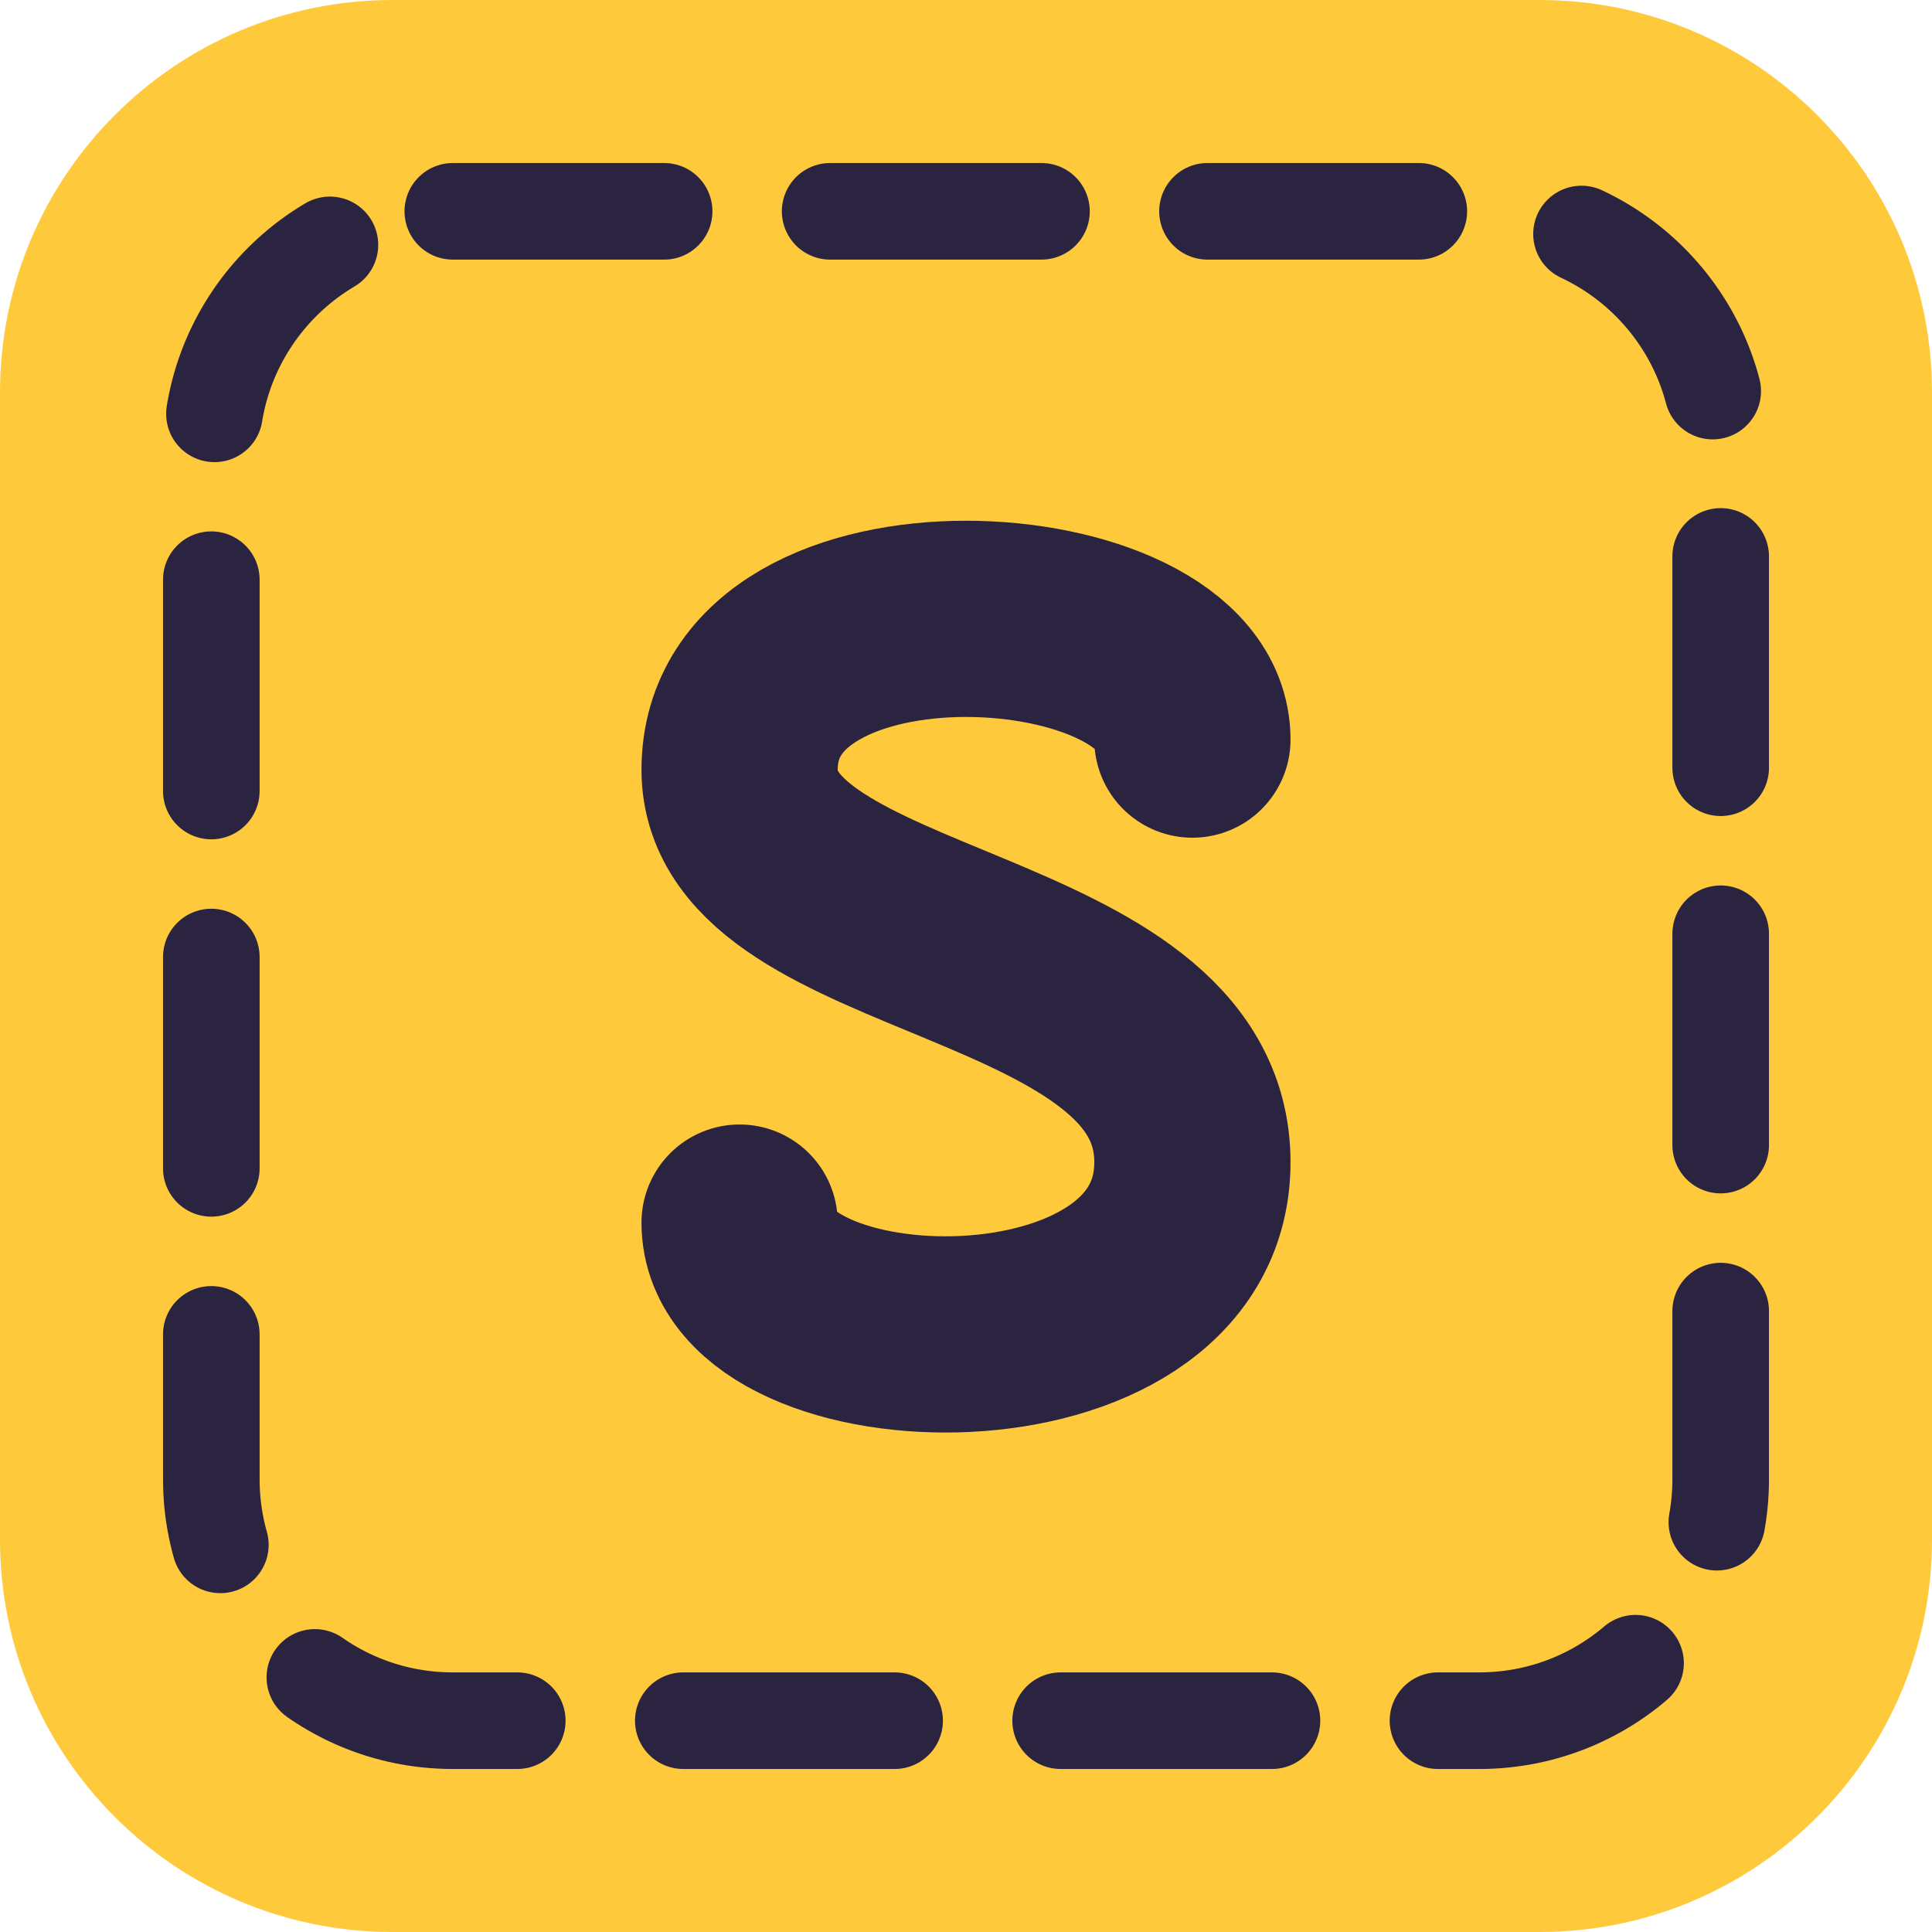
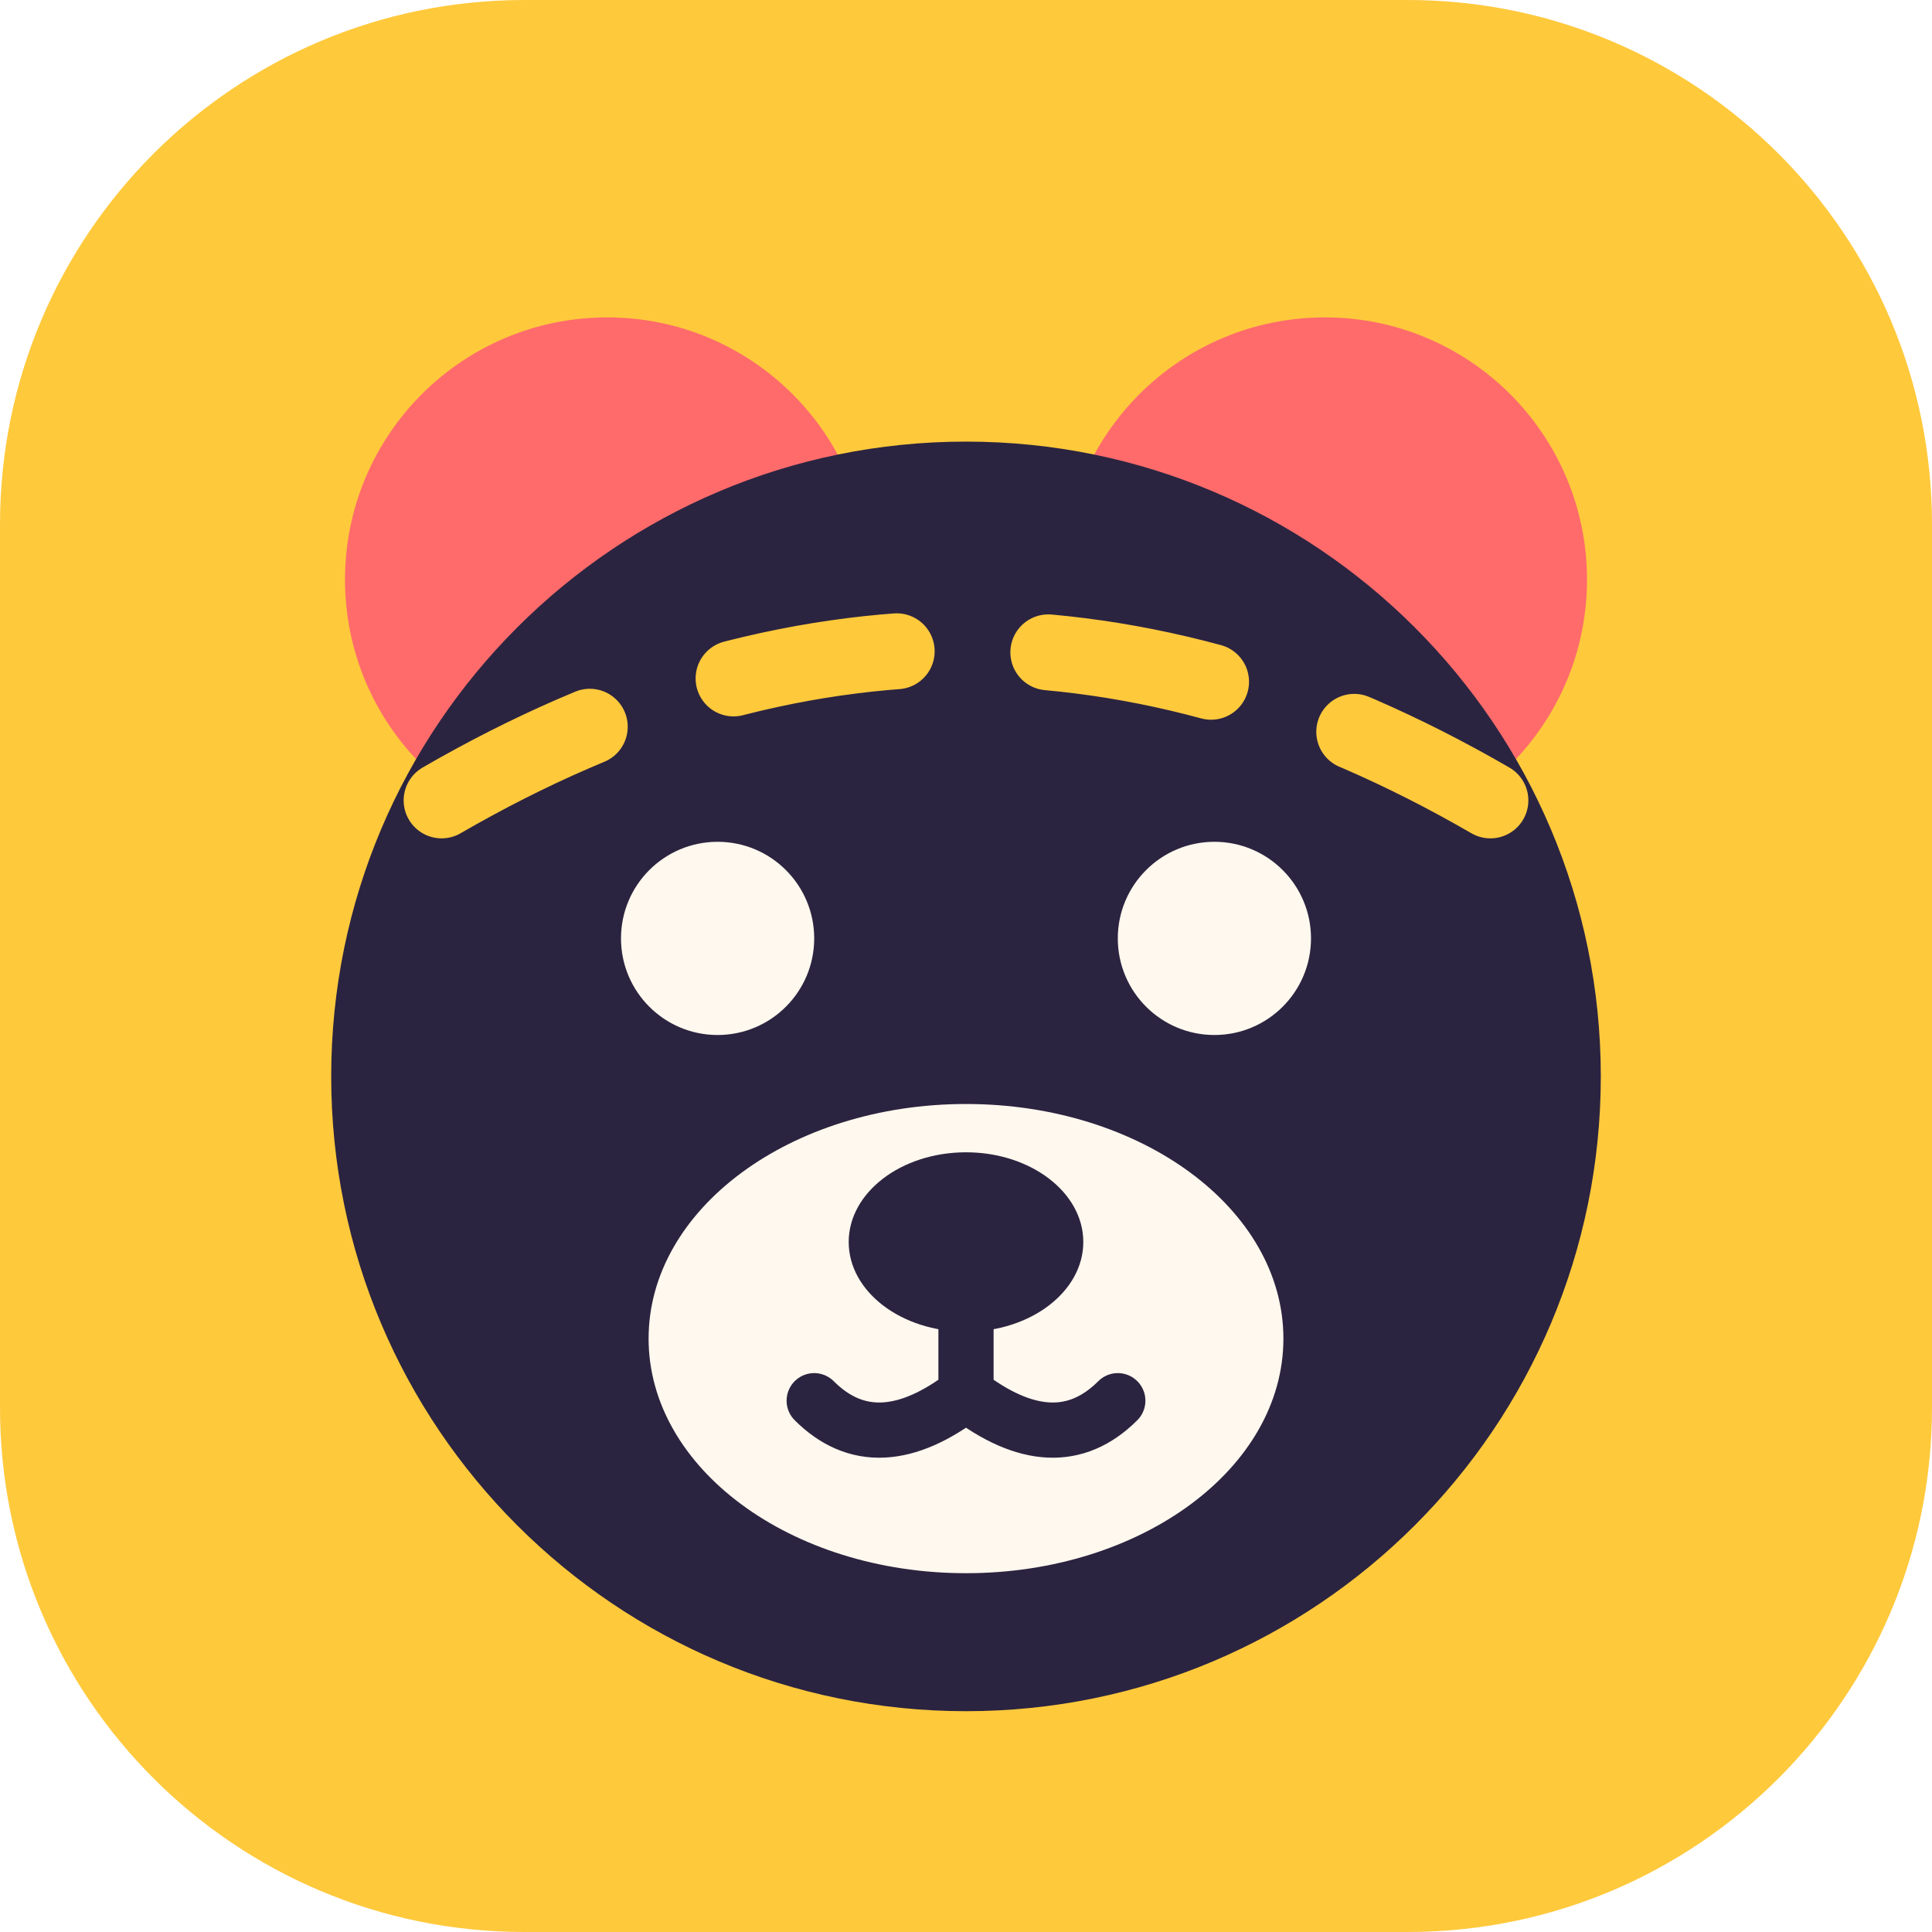
- <svg xmlns="http://www.w3.org/2000/svg" viewBox="0 0 64 64" role="img" aria-label="SLAP Baby Designs">
-   <rect width="64" height="64" rx="13" fill="#FFC93C" />
-   <rect x="7" y="7" width="50" height="50" rx="8" fill="none" stroke="#2B2440" stroke-width="3.2" stroke-dasharray="7 5.5" stroke-linecap="round" />
-   <path d="M39.5 24.5C39.5 19.5 24.5 18.5 24.5 25.5C24.5 31.5 39.5 31 39.5 38.5C39.5 46 24.5 45.5 24.5 40.5" fill="none" stroke="#2B2440" stroke-width="6.5" stroke-linecap="round" stroke-linejoin="round" />
+ <svg xmlns="http://www.w3.org/2000/svg" viewBox="0 0 140 140" role="img" aria-label="SLAP Baby Designs">
+   <rect width="140" height="140" rx="38" fill="#FFC93C" />
+   <circle cx="44" cy="42" r="19" fill="#FF6B6B" />
+   <circle cx="96" cy="42" r="19" fill="#FF6B6B" />
+   <circle cx="70" cy="78" r="46" fill="#2B2440" />
+   <path d="M32 58 q38 -22 76 0" fill="none" stroke="#FFC93C" stroke-width="5.5" stroke-linecap="round" stroke-dasharray="12 11" />
+   <circle cx="52" cy="68" r="7" fill="#FFF8EE" />
+   <circle cx="88" cy="68" r="7" fill="#FFF8EE" />
+   <ellipse cx="70" cy="97" rx="23" ry="17" fill="#FFF8EE" />
+   <ellipse cx="70" cy="90" rx="8.5" ry="6.5" fill="#2B2440" />
+   <path d="M70 96 v5 M70 101 q-6.5 5 -11 0.5 M70 101 q6.5 5 11 0.5" fill="none" stroke="#2B2440" stroke-width="4" stroke-linecap="round" />
</svg>
